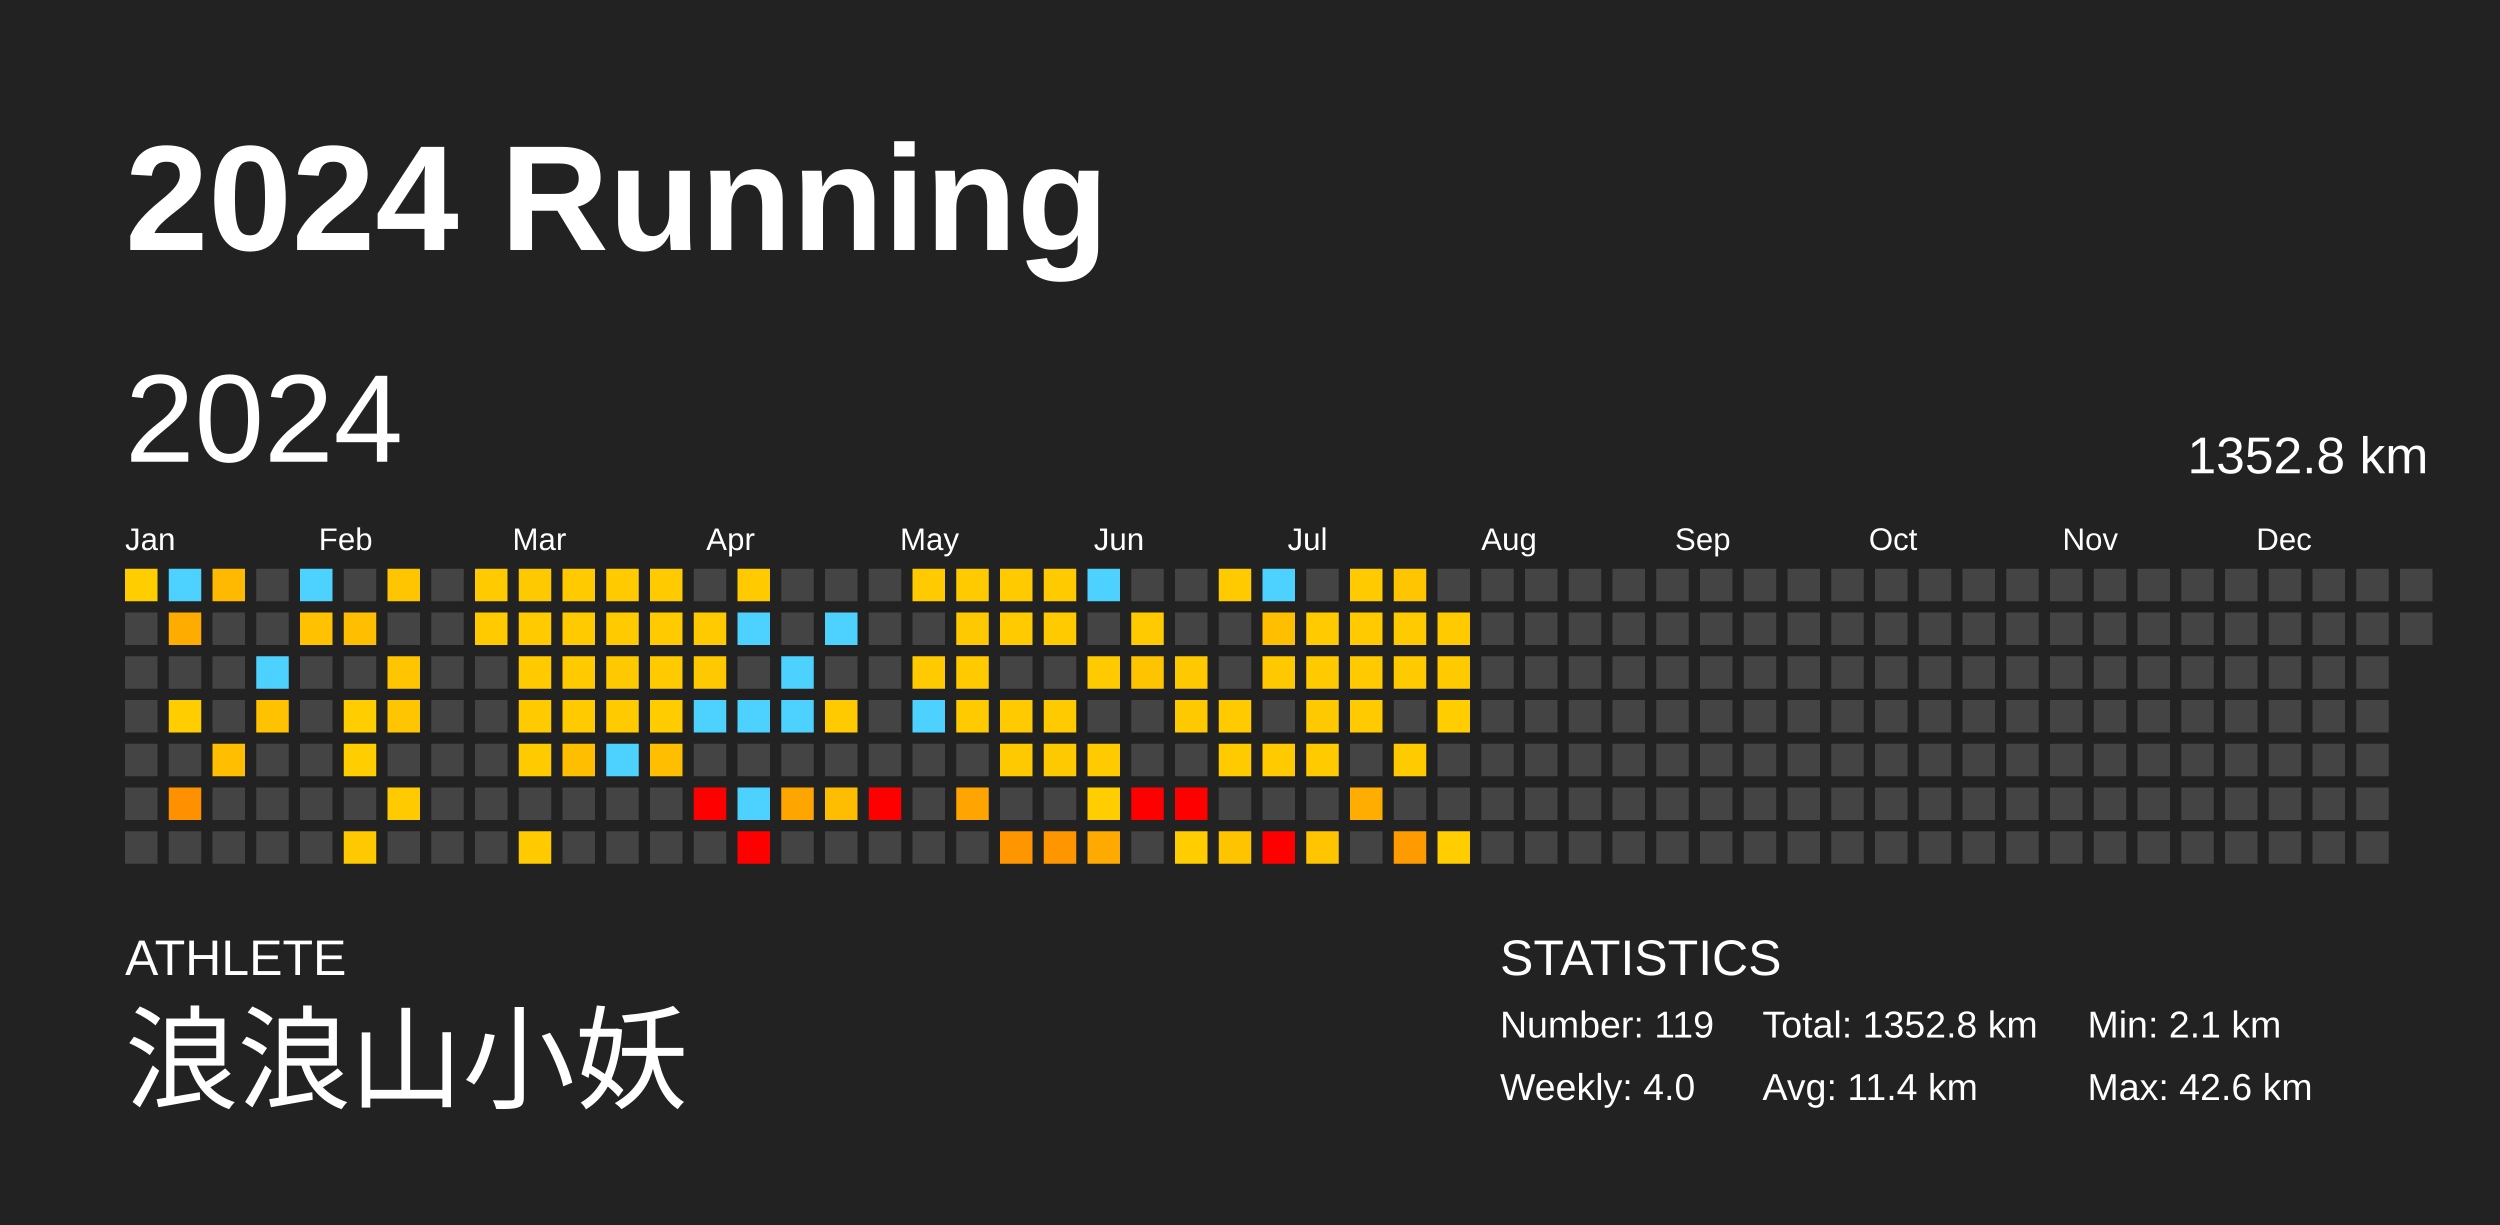
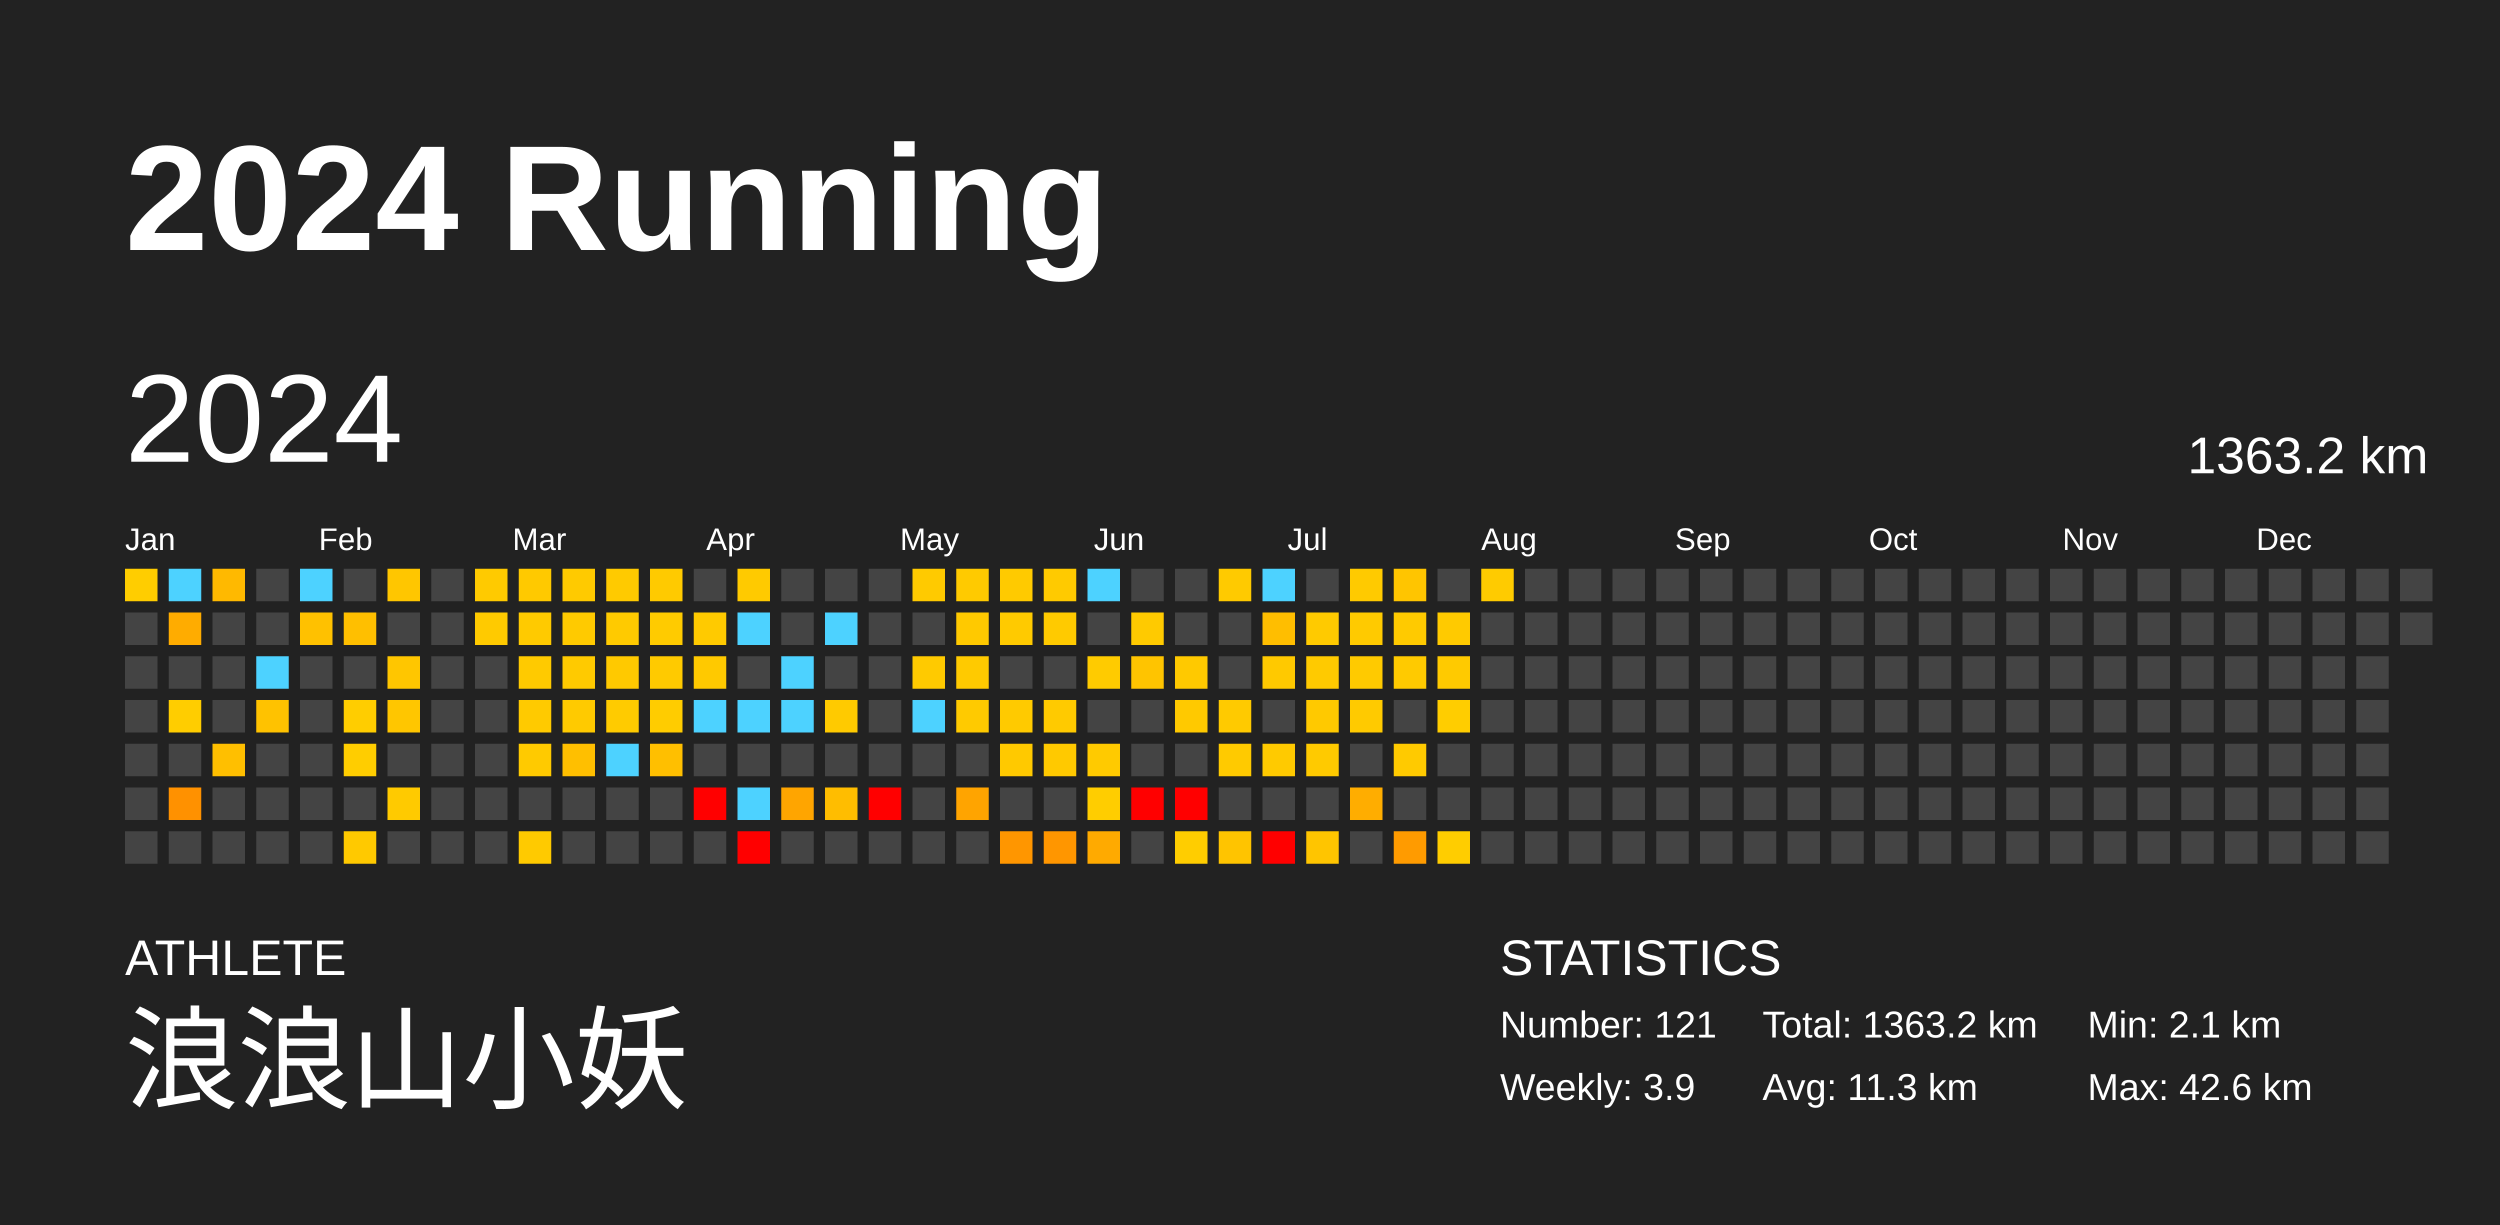
<svg xmlns="http://www.w3.org/2000/svg" baseProfile="full" height="98mm" version="1.1" viewBox="0,0,200,98" width="200mm">
  <defs />
  <rect fill="#222222" height="98" width="200" x="0" y="0" />
  <text fill="#FFFFFF" style="font-size:12px; font-family:Arial; font-weight:bold;" x="10" y="20">2024 Running</text>
  <text fill="#FFFFFF" style="font-size:4px; font-family:Arial" x="10" y="78">ATHLETE</text>
  <text fill="#FFFFFF" style="font-size:9px; font-family:Arial" x="10" y="88">浪浪山小妖</text>
  <text fill="#FFFFFF" style="font-size:4px; font-family:Arial" x="120" y="78">STATISTICS</text>
-   <text fill="#FFFFFF" style="font-size:3px; font-family:Arial" x="120" y="83">Number: 119</text>
-   <text fill="#FFFFFF" style="font-size:3px; font-family:Arial" x="120" y="88">Weekly: 4.0</text>
-   <text fill="#FFFFFF" style="font-size:3px; font-family:Arial" x="141" y="83">Total: 1352.8 km</text>
-   <text fill="#FFFFFF" style="font-size:3px; font-family:Arial" x="141" y="88">Avg: 11.4 km</text>
+   <text fill="#FFFFFF" style="font-size:3px; font-family:Arial" x="120" y="83">Number: 121</text>
+   <text fill="#FFFFFF" style="font-size:3px; font-family:Arial" x="120" y="88">Weekly: 3.9</text>
+   <text fill="#FFFFFF" style="font-size:3px; font-family:Arial" x="141" y="83">Total: 1363.2 km</text>
+   <text fill="#FFFFFF" style="font-size:3px; font-family:Arial" x="141" y="88">Avg: 11.3 km</text>
  <text fill="#FFFFFF" style="font-size:3px; font-family:Arial" x="167" y="83">Min: 2.1 km</text>
  <text fill="#FFFFFF" style="font-size:3px; font-family:Arial" x="167" y="88">Max: 42.6 km</text>
  <text dominant-baseline="hanging" fill="#FFFFFF" style="font-size:10.0px; font-family:Arial;" x="10" y="30">2024</text>
-   <text dominant-baseline="hanging" fill="#FFFFFF" style="font-size:4.125px; font-family:Arial;" x="175" y="35">1352.8 km</text>
+   <text dominant-baseline="hanging" fill="#FFFFFF" style="font-size:4.125px; font-family:Arial;" x="175" y="35">1363.2 km</text>
  <text fill="#FFFFFF" style="font-size:2.5px; font-family:Arial" x="10.0" y="44">Jan</text>
  <text fill="#FFFFFF" style="font-size:2.5px; font-family:Arial" x="25.5" y="44">Feb</text>
  <text fill="#FFFFFF" style="font-size:2.5px; font-family:Arial" x="41.0" y="44">Mar</text>
  <text fill="#FFFFFF" style="font-size:2.5px; font-family:Arial" x="56.5" y="44">Apr</text>
  <text fill="#FFFFFF" style="font-size:2.5px; font-family:Arial" x="72.0" y="44">May</text>
  <text fill="#FFFFFF" style="font-size:2.5px; font-family:Arial" x="87.5" y="44">Jun</text>
  <text fill="#FFFFFF" style="font-size:2.5px; font-family:Arial" x="103.0" y="44">Jul</text>
  <text fill="#FFFFFF" style="font-size:2.5px; font-family:Arial" x="118.5" y="44">Aug</text>
  <text fill="#FFFFFF" style="font-size:2.5px; font-family:Arial" x="134.0" y="44">Sep</text>
  <text fill="#FFFFFF" style="font-size:2.5px; font-family:Arial" x="149.5" y="44">Oct</text>
  <text fill="#FFFFFF" style="font-size:2.5px; font-family:Arial" x="165.0" y="44">Nov</text>
  <text fill="#FFFFFF" style="font-size:2.5px; font-family:Arial" x="180.5" y="44">Dec</text>
  <rect fill="#ffcd00" height="2.6" width="2.6" x="10.0" y="45.5" />
  <rect fill="#444444" height="2.6" width="2.6" x="10.0" y="49.0" />
  <rect fill="#444444" height="2.6" width="2.6" x="10.0" y="52.5" />
  <rect fill="#444444" height="2.6" width="2.6" x="10.0" y="56.0" />
  <rect fill="#444444" height="2.6" width="2.6" x="10.0" y="59.5" />
  <rect fill="#444444" height="2.6" width="2.6" x="10.0" y="63.0" />
  <rect fill="#444444" height="2.6" width="2.6" x="10.0" y="66.5" />
  <rect fill="#4dd2ff" height="2.6" width="2.6" x="13.5" y="45.5" />
  <rect fill="#ffac00" height="2.6" width="2.6" x="13.5" y="49.0" />
  <rect fill="#444444" height="2.6" width="2.6" x="13.5" y="52.5" />
  <rect fill="#ffcd00" height="2.6" width="2.6" x="13.5" y="56.0" />
  <rect fill="#444444" height="2.6" width="2.6" x="13.5" y="59.5" />
  <rect fill="#ff9100" height="2.6" width="2.6" x="13.5" y="63.0" />
  <rect fill="#444444" height="2.6" width="2.6" x="13.5" y="66.5" />
  <rect fill="#ffb900" height="2.6" width="2.6" x="17.0" y="45.5" />
  <rect fill="#444444" height="2.6" width="2.6" x="17.0" y="49.0" />
  <rect fill="#444444" height="2.6" width="2.6" x="17.0" y="52.5" />
  <rect fill="#444444" height="2.6" width="2.6" x="17.0" y="56.0" />
  <rect fill="#ffbf00" height="2.6" width="2.6" x="17.0" y="59.5" />
  <rect fill="#444444" height="2.6" width="2.6" x="17.0" y="63.0" />
  <rect fill="#444444" height="2.6" width="2.6" x="17.0" y="66.5" />
  <rect fill="#444444" height="2.6" width="2.6" x="20.5" y="45.5" />
  <rect fill="#444444" height="2.6" width="2.6" x="20.5" y="49.0" />
  <rect fill="#4dd2ff" height="2.6" width="2.6" x="20.5" y="52.5" />
  <rect fill="#ffc200" height="2.6" width="2.6" x="20.5" y="56.0" />
  <rect fill="#444444" height="2.6" width="2.6" x="20.5" y="59.5" />
  <rect fill="#444444" height="2.6" width="2.6" x="20.5" y="63.0" />
  <rect fill="#444444" height="2.6" width="2.6" x="20.5" y="66.5" />
  <rect fill="#4dd2ff" height="2.6" width="2.6" x="24.0" y="45.5" />
  <rect fill="#ffc100" height="2.6" width="2.6" x="24.0" y="49.0" />
  <rect fill="#444444" height="2.6" width="2.6" x="24.0" y="52.5" />
  <rect fill="#444444" height="2.6" width="2.6" x="24.0" y="56.0" />
  <rect fill="#444444" height="2.6" width="2.6" x="24.0" y="59.5" />
  <rect fill="#444444" height="2.6" width="2.6" x="24.0" y="63.0" />
  <rect fill="#444444" height="2.6" width="2.6" x="24.0" y="66.5" />
  <rect fill="#444444" height="2.6" width="2.6" x="27.5" y="45.5" />
  <rect fill="#ffbf00" height="2.6" width="2.6" x="27.5" y="49.0" />
  <rect fill="#444444" height="2.6" width="2.6" x="27.5" y="52.5" />
  <rect fill="#ffcd00" height="2.6" width="2.6" x="27.5" y="56.0" />
  <rect fill="#ffcd00" height="2.6" width="2.6" x="27.5" y="59.5" />
  <rect fill="#444444" height="2.6" width="2.6" x="27.5" y="63.0" />
  <rect fill="#ffc900" height="2.6" width="2.6" x="27.5" y="66.5" />
  <rect fill="#ffc600" height="2.6" width="2.6" x="31.0" y="45.5" />
  <rect fill="#444444" height="2.6" width="2.6" x="31.0" y="49.0" />
  <rect fill="#ffc600" height="2.6" width="2.6" x="31.0" y="52.5" />
  <rect fill="#ffc600" height="2.6" width="2.6" x="31.0" y="56.0" />
  <rect fill="#444444" height="2.6" width="2.6" x="31.0" y="59.5" />
  <rect fill="#ffca00" height="2.6" width="2.6" x="31.0" y="63.0" />
  <rect fill="#444444" height="2.6" width="2.6" x="31.0" y="66.5" />
  <rect fill="#444444" height="2.6" width="2.6" x="34.5" y="45.5" />
  <rect fill="#444444" height="2.6" width="2.6" x="34.5" y="49.0" />
  <rect fill="#444444" height="2.6" width="2.6" x="34.5" y="52.5" />
  <rect fill="#444444" height="2.6" width="2.6" x="34.5" y="56.0" />
  <rect fill="#444444" height="2.6" width="2.6" x="34.5" y="59.5" />
  <rect fill="#444444" height="2.6" width="2.6" x="34.5" y="63.0" />
  <rect fill="#444444" height="2.6" width="2.6" x="34.5" y="66.5" />
  <rect fill="#ffca00" height="2.6" width="2.6" x="38.0" y="45.5" />
  <rect fill="#ffca00" height="2.6" width="2.6" x="38.0" y="49.0" />
  <rect fill="#444444" height="2.6" width="2.6" x="38.0" y="52.5" />
  <rect fill="#444444" height="2.6" width="2.6" x="38.0" y="56.0" />
  <rect fill="#444444" height="2.6" width="2.6" x="38.0" y="59.5" />
  <rect fill="#444444" height="2.6" width="2.6" x="38.0" y="63.0" />
  <rect fill="#444444" height="2.6" width="2.6" x="38.0" y="66.5" />
  <rect fill="#ffc900" height="2.6" width="2.6" x="41.5" y="45.5" />
  <rect fill="#ffca00" height="2.6" width="2.6" x="41.5" y="49.0" />
  <rect fill="#ffca00" height="2.6" width="2.6" x="41.5" y="52.5" />
  <rect fill="#ffca00" height="2.6" width="2.6" x="41.5" y="56.0" />
  <rect fill="#ffca00" height="2.6" width="2.6" x="41.5" y="59.5" />
  <rect fill="#444444" height="2.6" width="2.6" x="41.5" y="63.0" />
  <rect fill="#ffca00" height="2.6" width="2.6" x="41.5" y="66.5" />
  <rect fill="#ffca00" height="2.6" width="2.6" x="45.0" y="45.5" />
  <rect fill="#ffca00" height="2.6" width="2.6" x="45.0" y="49.0" />
  <rect fill="#ffca00" height="2.6" width="2.6" x="45.0" y="52.5" />
  <rect fill="#ffca00" height="2.6" width="2.6" x="45.0" y="56.0" />
  <rect fill="#ffbf00" height="2.6" width="2.6" x="45.0" y="59.5" />
  <rect fill="#444444" height="2.6" width="2.6" x="45.0" y="63.0" />
  <rect fill="#444444" height="2.6" width="2.6" x="45.0" y="66.5" />
  <rect fill="#ffca00" height="2.6" width="2.6" x="48.5" y="45.5" />
  <rect fill="#ffca00" height="2.6" width="2.6" x="48.5" y="49.0" />
  <rect fill="#ffc900" height="2.6" width="2.6" x="48.5" y="52.5" />
  <rect fill="#ffcb00" height="2.6" width="2.6" x="48.5" y="56.0" />
  <rect fill="#4dd2ff" height="2.6" width="2.6" x="48.5" y="59.5" />
  <rect fill="#444444" height="2.6" width="2.6" x="48.5" y="63.0" />
  <rect fill="#444444" height="2.6" width="2.6" x="48.5" y="66.5" />
  <rect fill="#ffca00" height="2.6" width="2.6" x="52.0" y="45.5" />
  <rect fill="#ffcb00" height="2.6" width="2.6" x="52.0" y="49.0" />
  <rect fill="#ffca00" height="2.6" width="2.6" x="52.0" y="52.5" />
  <rect fill="#ffcc00" height="2.6" width="2.6" x="52.0" y="56.0" />
  <rect fill="#ffbf00" height="2.6" width="2.6" x="52.0" y="59.5" />
  <rect fill="#444444" height="2.6" width="2.6" x="52.0" y="63.0" />
  <rect fill="#444444" height="2.6" width="2.6" x="52.0" y="66.5" />
  <rect fill="#444444" height="2.6" width="2.6" x="55.5" y="45.5" />
  <rect fill="#ffca00" height="2.6" width="2.6" x="55.5" y="49.0" />
  <rect fill="#ffc900" height="2.6" width="2.6" x="55.5" y="52.5" />
  <rect fill="#4dd2ff" height="2.6" width="2.6" x="55.5" y="56.0" />
  <rect fill="#444444" height="2.6" width="2.6" x="55.5" y="59.5" />
  <rect fill="red" height="2.6" width="2.6" x="55.5" y="63.0" />
  <rect fill="#444444" height="2.6" width="2.6" x="55.5" y="66.5" />
  <rect fill="#ffca00" height="2.6" width="2.6" x="59.0" y="45.5" />
  <rect fill="#4dd2ff" height="2.6" width="2.6" x="59.0" y="49.0" />
  <rect fill="#444444" height="2.6" width="2.6" x="59.0" y="52.5" />
  <rect fill="#4dd2ff" height="2.6" width="2.6" x="59.0" y="56.0" />
  <rect fill="#444444" height="2.6" width="2.6" x="59.0" y="59.5" />
  <rect fill="#4dd2ff" height="2.6" width="2.6" x="59.0" y="63.0" />
  <rect fill="red" height="2.6" width="2.6" x="59.0" y="66.5" />
  <rect fill="#444444" height="2.6" width="2.6" x="62.5" y="45.5" />
  <rect fill="#444444" height="2.6" width="2.6" x="62.5" y="49.0" />
  <rect fill="#4dd2ff" height="2.6" width="2.6" x="62.5" y="52.5" />
  <rect fill="#4dd2ff" height="2.6" width="2.6" x="62.5" y="56.0" />
  <rect fill="#444444" height="2.6" width="2.6" x="62.5" y="59.5" />
  <rect fill="#ffa500" height="2.6" width="2.6" x="62.5" y="63.0" />
  <rect fill="#444444" height="2.6" width="2.6" x="62.5" y="66.5" />
  <rect fill="#444444" height="2.6" width="2.6" x="66.0" y="45.5" />
  <rect fill="#4dd2ff" height="2.6" width="2.6" x="66.0" y="49.0" />
  <rect fill="#444444" height="2.6" width="2.6" x="66.0" y="52.5" />
  <rect fill="#ffca00" height="2.6" width="2.6" x="66.0" y="56.0" />
  <rect fill="#444444" height="2.6" width="2.6" x="66.0" y="59.5" />
  <rect fill="#ffbd00" height="2.6" width="2.6" x="66.0" y="63.0" />
  <rect fill="#444444" height="2.6" width="2.6" x="66.0" y="66.5" />
  <rect fill="#444444" height="2.6" width="2.6" x="69.5" y="45.5" />
  <rect fill="#444444" height="2.6" width="2.6" x="69.5" y="49.0" />
  <rect fill="#444444" height="2.6" width="2.6" x="69.5" y="52.5" />
  <rect fill="#444444" height="2.6" width="2.6" x="69.5" y="56.0" />
  <rect fill="#444444" height="2.6" width="2.6" x="69.5" y="59.5" />
  <rect fill="red" height="2.6" width="2.6" x="69.5" y="63.0" />
  <rect fill="#444444" height="2.6" width="2.6" x="69.5" y="66.5" />
  <rect fill="#ffca00" height="2.6" width="2.6" x="73.0" y="45.5" />
  <rect fill="#444444" height="2.6" width="2.6" x="73.0" y="49.0" />
  <rect fill="#ffca00" height="2.6" width="2.6" x="73.0" y="52.5" />
  <rect fill="#4dd2ff" height="2.6" width="2.6" x="73.0" y="56.0" />
  <rect fill="#444444" height="2.6" width="2.6" x="73.0" y="59.5" />
  <rect fill="#444444" height="2.6" width="2.6" x="73.0" y="63.0" />
  <rect fill="#444444" height="2.6" width="2.6" x="73.0" y="66.5" />
  <rect fill="#ffca00" height="2.6" width="2.6" x="76.5" y="45.5" />
  <rect fill="#ffc900" height="2.6" width="2.6" x="76.5" y="49.0" />
  <rect fill="#ffca00" height="2.6" width="2.6" x="76.5" y="52.5" />
  <rect fill="#ffca00" height="2.6" width="2.6" x="76.5" y="56.0" />
  <rect fill="#444444" height="2.6" width="2.6" x="76.5" y="59.5" />
  <rect fill="#ffa400" height="2.6" width="2.6" x="76.5" y="63.0" />
  <rect fill="#444444" height="2.6" width="2.6" x="76.5" y="66.5" />
  <rect fill="#ffca00" height="2.6" width="2.6" x="80.0" y="45.5" />
  <rect fill="#ffca00" height="2.6" width="2.6" x="80.0" y="49.0" />
  <rect fill="#444444" height="2.6" width="2.6" x="80.0" y="52.5" />
  <rect fill="#ffca00" height="2.6" width="2.6" x="80.0" y="56.0" />
  <rect fill="#ffc900" height="2.6" width="2.6" x="80.0" y="59.5" />
  <rect fill="#444444" height="2.6" width="2.6" x="80.0" y="63.0" />
  <rect fill="#ff9600" height="2.6" width="2.6" x="80.0" y="66.5" />
  <rect fill="#ffca00" height="2.6" width="2.6" x="83.5" y="45.5" />
  <rect fill="#ffca00" height="2.6" width="2.6" x="83.5" y="49.0" />
  <rect fill="#444444" height="2.6" width="2.6" x="83.5" y="52.5" />
  <rect fill="#ffca00" height="2.6" width="2.6" x="83.5" y="56.0" />
  <rect fill="#ffc900" height="2.6" width="2.6" x="83.5" y="59.5" />
  <rect fill="#444444" height="2.6" width="2.6" x="83.5" y="63.0" />
  <rect fill="#ff9600" height="2.6" width="2.6" x="83.5" y="66.5" />
  <rect fill="#4dd2ff" height="2.6" width="2.6" x="87.0" y="45.5" />
  <rect fill="#444444" height="2.6" width="2.6" x="87.0" y="49.0" />
  <rect fill="#ffcb00" height="2.6" width="2.6" x="87.0" y="52.5" />
  <rect fill="#444444" height="2.6" width="2.6" x="87.0" y="56.0" />
  <rect fill="#ffca00" height="2.6" width="2.6" x="87.0" y="59.5" />
  <rect fill="#ffcd00" height="2.6" width="2.6" x="87.0" y="63.0" />
  <rect fill="#ffaa00" height="2.6" width="2.6" x="87.0" y="66.5" />
  <rect fill="#444444" height="2.6" width="2.6" x="90.5" y="45.5" />
  <rect fill="#ffca00" height="2.6" width="2.6" x="90.5" y="49.0" />
  <rect fill="#ffc400" height="2.6" width="2.6" x="90.5" y="52.5" />
  <rect fill="#444444" height="2.6" width="2.6" x="90.5" y="56.0" />
  <rect fill="#444444" height="2.6" width="2.6" x="90.5" y="59.5" />
  <rect fill="red" height="2.6" width="2.6" x="90.5" y="63.0" />
  <rect fill="#444444" height="2.6" width="2.6" x="90.5" y="66.5" />
  <rect fill="#444444" height="2.6" width="2.6" x="94.0" y="45.5" />
  <rect fill="#444444" height="2.6" width="2.6" x="94.0" y="49.0" />
  <rect fill="#ffc900" height="2.6" width="2.6" x="94.0" y="52.5" />
  <rect fill="#ffc900" height="2.6" width="2.6" x="94.0" y="56.0" />
  <rect fill="#444444" height="2.6" width="2.6" x="94.0" y="59.5" />
  <rect fill="red" height="2.6" width="2.6" x="94.0" y="63.0" />
  <rect fill="#ffcd00" height="2.6" width="2.6" x="94.0" y="66.5" />
  <rect fill="#ffca00" height="2.6" width="2.6" x="97.5" y="45.5" />
  <rect fill="#444444" height="2.6" width="2.6" x="97.5" y="49.0" />
  <rect fill="#444444" height="2.6" width="2.6" x="97.5" y="52.5" />
  <rect fill="#ffca00" height="2.6" width="2.6" x="97.5" y="56.0" />
  <rect fill="#ffca00" height="2.6" width="2.6" x="97.5" y="59.5" />
  <rect fill="#444444" height="2.6" width="2.6" x="97.5" y="63.0" />
  <rect fill="#ffc400" height="2.6" width="2.6" x="97.5" y="66.5" />
  <rect fill="#4dd2ff" height="2.6" width="2.6" x="101.0" y="45.5" />
  <rect fill="#ffbe00" height="2.6" width="2.6" x="101.0" y="49.0" />
  <rect fill="#ffc900" height="2.6" width="2.6" x="101.0" y="52.5" />
  <rect fill="#444444" height="2.6" width="2.6" x="101.0" y="56.0" />
  <rect fill="#ffca00" height="2.6" width="2.6" x="101.0" y="59.5" />
  <rect fill="#444444" height="2.6" width="2.6" x="101.0" y="63.0" />
  <rect fill="red" height="2.6" width="2.6" x="101.0" y="66.5" />
  <rect fill="#444444" height="2.6" width="2.6" x="104.5" y="45.5" />
  <rect fill="#ffca00" height="2.6" width="2.6" x="104.5" y="49.0" />
  <rect fill="#ffca00" height="2.6" width="2.6" x="104.5" y="52.5" />
  <rect fill="#ffc900" height="2.6" width="2.6" x="104.5" y="56.0" />
  <rect fill="#ffca00" height="2.6" width="2.6" x="104.5" y="59.5" />
  <rect fill="#444444" height="2.6" width="2.6" x="104.5" y="63.0" />
  <rect fill="#ffc500" height="2.6" width="2.6" x="104.5" y="66.5" />
  <rect fill="#ffca00" height="2.6" width="2.6" x="108.0" y="45.5" />
  <rect fill="#ffca00" height="2.6" width="2.6" x="108.0" y="49.0" />
  <rect fill="#ffca00" height="2.6" width="2.6" x="108.0" y="52.5" />
  <rect fill="#ffca00" height="2.6" width="2.6" x="108.0" y="56.0" />
  <rect fill="#444444" height="2.6" width="2.6" x="108.0" y="59.5" />
  <rect fill="#ffad00" height="2.6" width="2.6" x="108.0" y="63.0" />
  <rect fill="#444444" height="2.6" width="2.6" x="108.0" y="66.5" />
  <rect fill="#ffc500" height="2.6" width="2.6" x="111.5" y="45.5" />
  <rect fill="#ffca00" height="2.6" width="2.6" x="111.5" y="49.0" />
  <rect fill="#ffca00" height="2.6" width="2.6" x="111.5" y="52.5" />
  <rect fill="#444444" height="2.6" width="2.6" x="111.5" y="56.0" />
  <rect fill="#ffca00" height="2.6" width="2.6" x="111.5" y="59.5" />
  <rect fill="#444444" height="2.6" width="2.6" x="111.5" y="63.0" />
  <rect fill="#ff9b00" height="2.6" width="2.6" x="111.5" y="66.5" />
  <rect fill="#444444" height="2.6" width="2.6" x="115.0" y="45.5" />
  <rect fill="#ffca00" height="2.6" width="2.6" x="115.0" y="49.0" />
  <rect fill="#ffca00" height="2.6" width="2.6" x="115.0" y="52.5" />
  <rect fill="#ffcd00" height="2.6" width="2.6" x="115.0" y="56.0" />
  <rect fill="#444444" height="2.6" width="2.6" x="115.0" y="59.5" />
  <rect fill="#444444" height="2.6" width="2.6" x="115.0" y="63.0" />
  <rect fill="#ffcd00" height="2.6" width="2.6" x="115.0" y="66.5" />
-   <rect fill="#444444" height="2.6" width="2.6" x="118.5" y="45.5" />
+   <rect fill="#ffcb00" height="2.6" width="2.6" x="118.5" y="45.5" />
  <rect fill="#444444" height="2.6" width="2.6" x="118.5" y="49.0" />
  <rect fill="#444444" height="2.6" width="2.6" x="118.5" y="52.5" />
  <rect fill="#444444" height="2.6" width="2.6" x="118.5" y="56.0" />
  <rect fill="#444444" height="2.6" width="2.6" x="118.5" y="59.5" />
  <rect fill="#444444" height="2.6" width="2.6" x="118.5" y="63.0" />
  <rect fill="#444444" height="2.6" width="2.6" x="118.5" y="66.5" />
  <rect fill="#444444" height="2.6" width="2.6" x="122.0" y="45.5" />
  <rect fill="#444444" height="2.6" width="2.6" x="122.0" y="49.0" />
  <rect fill="#444444" height="2.6" width="2.6" x="122.0" y="52.5" />
  <rect fill="#444444" height="2.6" width="2.6" x="122.0" y="56.0" />
  <rect fill="#444444" height="2.6" width="2.6" x="122.0" y="59.5" />
  <rect fill="#444444" height="2.6" width="2.6" x="122.0" y="63.0" />
  <rect fill="#444444" height="2.6" width="2.6" x="122.0" y="66.5" />
  <rect fill="#444444" height="2.6" width="2.6" x="125.5" y="45.5" />
  <rect fill="#444444" height="2.6" width="2.6" x="125.5" y="49.0" />
  <rect fill="#444444" height="2.6" width="2.6" x="125.5" y="52.5" />
  <rect fill="#444444" height="2.6" width="2.6" x="125.5" y="56.0" />
  <rect fill="#444444" height="2.6" width="2.6" x="125.5" y="59.5" />
  <rect fill="#444444" height="2.6" width="2.6" x="125.5" y="63.0" />
  <rect fill="#444444" height="2.6" width="2.6" x="125.5" y="66.5" />
  <rect fill="#444444" height="2.6" width="2.6" x="129.0" y="45.5" />
  <rect fill="#444444" height="2.6" width="2.6" x="129.0" y="49.0" />
  <rect fill="#444444" height="2.6" width="2.6" x="129.0" y="52.5" />
  <rect fill="#444444" height="2.6" width="2.6" x="129.0" y="56.0" />
  <rect fill="#444444" height="2.6" width="2.6" x="129.0" y="59.5" />
  <rect fill="#444444" height="2.6" width="2.6" x="129.0" y="63.0" />
  <rect fill="#444444" height="2.6" width="2.6" x="129.0" y="66.5" />
  <rect fill="#444444" height="2.6" width="2.6" x="132.5" y="45.5" />
  <rect fill="#444444" height="2.6" width="2.6" x="132.5" y="49.0" />
  <rect fill="#444444" height="2.6" width="2.6" x="132.5" y="52.5" />
  <rect fill="#444444" height="2.6" width="2.6" x="132.5" y="56.0" />
  <rect fill="#444444" height="2.6" width="2.6" x="132.5" y="59.5" />
  <rect fill="#444444" height="2.6" width="2.6" x="132.5" y="63.0" />
  <rect fill="#444444" height="2.6" width="2.6" x="132.5" y="66.5" />
  <rect fill="#444444" height="2.6" width="2.6" x="136.0" y="45.5" />
  <rect fill="#444444" height="2.6" width="2.6" x="136.0" y="49.0" />
  <rect fill="#444444" height="2.6" width="2.6" x="136.0" y="52.5" />
  <rect fill="#444444" height="2.6" width="2.6" x="136.0" y="56.0" />
  <rect fill="#444444" height="2.6" width="2.6" x="136.0" y="59.5" />
  <rect fill="#444444" height="2.6" width="2.6" x="136.0" y="63.0" />
  <rect fill="#444444" height="2.6" width="2.6" x="136.0" y="66.5" />
  <rect fill="#444444" height="2.6" width="2.6" x="139.5" y="45.5" />
  <rect fill="#444444" height="2.6" width="2.6" x="139.5" y="49.0" />
  <rect fill="#444444" height="2.6" width="2.6" x="139.5" y="52.5" />
  <rect fill="#444444" height="2.6" width="2.6" x="139.5" y="56.0" />
  <rect fill="#444444" height="2.6" width="2.6" x="139.5" y="59.5" />
  <rect fill="#444444" height="2.6" width="2.6" x="139.5" y="63.0" />
  <rect fill="#444444" height="2.6" width="2.6" x="139.5" y="66.5" />
  <rect fill="#444444" height="2.6" width="2.6" x="143.0" y="45.5" />
  <rect fill="#444444" height="2.6" width="2.6" x="143.0" y="49.0" />
  <rect fill="#444444" height="2.6" width="2.6" x="143.0" y="52.5" />
  <rect fill="#444444" height="2.6" width="2.6" x="143.0" y="56.0" />
  <rect fill="#444444" height="2.6" width="2.6" x="143.0" y="59.5" />
  <rect fill="#444444" height="2.6" width="2.6" x="143.0" y="63.0" />
  <rect fill="#444444" height="2.6" width="2.6" x="143.0" y="66.5" />
  <rect fill="#444444" height="2.6" width="2.6" x="146.5" y="45.5" />
  <rect fill="#444444" height="2.6" width="2.6" x="146.5" y="49.0" />
  <rect fill="#444444" height="2.6" width="2.6" x="146.5" y="52.5" />
  <rect fill="#444444" height="2.6" width="2.6" x="146.5" y="56.0" />
  <rect fill="#444444" height="2.6" width="2.6" x="146.5" y="59.5" />
  <rect fill="#444444" height="2.6" width="2.6" x="146.5" y="63.0" />
  <rect fill="#444444" height="2.6" width="2.6" x="146.5" y="66.5" />
  <rect fill="#444444" height="2.6" width="2.6" x="150.0" y="45.5" />
  <rect fill="#444444" height="2.6" width="2.6" x="150.0" y="49.0" />
  <rect fill="#444444" height="2.6" width="2.6" x="150.0" y="52.5" />
  <rect fill="#444444" height="2.6" width="2.6" x="150.0" y="56.0" />
  <rect fill="#444444" height="2.6" width="2.6" x="150.0" y="59.5" />
  <rect fill="#444444" height="2.6" width="2.6" x="150.0" y="63.0" />
  <rect fill="#444444" height="2.6" width="2.6" x="150.0" y="66.5" />
  <rect fill="#444444" height="2.6" width="2.6" x="153.5" y="45.5" />
  <rect fill="#444444" height="2.6" width="2.6" x="153.5" y="49.0" />
  <rect fill="#444444" height="2.6" width="2.6" x="153.5" y="52.5" />
  <rect fill="#444444" height="2.6" width="2.6" x="153.5" y="56.0" />
  <rect fill="#444444" height="2.6" width="2.6" x="153.5" y="59.5" />
  <rect fill="#444444" height="2.6" width="2.6" x="153.5" y="63.0" />
  <rect fill="#444444" height="2.6" width="2.6" x="153.5" y="66.5" />
  <rect fill="#444444" height="2.6" width="2.6" x="157.0" y="45.5" />
  <rect fill="#444444" height="2.6" width="2.6" x="157.0" y="49.0" />
  <rect fill="#444444" height="2.6" width="2.6" x="157.0" y="52.5" />
  <rect fill="#444444" height="2.6" width="2.6" x="157.0" y="56.0" />
  <rect fill="#444444" height="2.6" width="2.6" x="157.0" y="59.5" />
  <rect fill="#444444" height="2.6" width="2.6" x="157.0" y="63.0" />
  <rect fill="#444444" height="2.6" width="2.6" x="157.0" y="66.5" />
  <rect fill="#444444" height="2.6" width="2.6" x="160.5" y="45.5" />
  <rect fill="#444444" height="2.6" width="2.6" x="160.5" y="49.0" />
  <rect fill="#444444" height="2.6" width="2.6" x="160.5" y="52.5" />
  <rect fill="#444444" height="2.6" width="2.6" x="160.5" y="56.0" />
  <rect fill="#444444" height="2.6" width="2.6" x="160.5" y="59.5" />
  <rect fill="#444444" height="2.6" width="2.6" x="160.5" y="63.0" />
  <rect fill="#444444" height="2.6" width="2.6" x="160.5" y="66.5" />
  <rect fill="#444444" height="2.6" width="2.6" x="164.0" y="45.5" />
  <rect fill="#444444" height="2.6" width="2.6" x="164.0" y="49.0" />
  <rect fill="#444444" height="2.6" width="2.6" x="164.0" y="52.5" />
  <rect fill="#444444" height="2.6" width="2.6" x="164.0" y="56.0" />
  <rect fill="#444444" height="2.6" width="2.6" x="164.0" y="59.5" />
  <rect fill="#444444" height="2.6" width="2.6" x="164.0" y="63.0" />
  <rect fill="#444444" height="2.6" width="2.6" x="164.0" y="66.5" />
  <rect fill="#444444" height="2.6" width="2.6" x="167.5" y="45.5" />
  <rect fill="#444444" height="2.6" width="2.6" x="167.5" y="49.0" />
  <rect fill="#444444" height="2.6" width="2.6" x="167.5" y="52.5" />
  <rect fill="#444444" height="2.6" width="2.6" x="167.5" y="56.0" />
  <rect fill="#444444" height="2.6" width="2.6" x="167.5" y="59.5" />
  <rect fill="#444444" height="2.6" width="2.6" x="167.5" y="63.0" />
  <rect fill="#444444" height="2.6" width="2.6" x="167.5" y="66.5" />
  <rect fill="#444444" height="2.6" width="2.6" x="171.0" y="45.5" />
  <rect fill="#444444" height="2.6" width="2.6" x="171.0" y="49.0" />
  <rect fill="#444444" height="2.6" width="2.6" x="171.0" y="52.5" />
  <rect fill="#444444" height="2.6" width="2.6" x="171.0" y="56.0" />
  <rect fill="#444444" height="2.6" width="2.6" x="171.0" y="59.5" />
  <rect fill="#444444" height="2.6" width="2.6" x="171.0" y="63.0" />
  <rect fill="#444444" height="2.6" width="2.6" x="171.0" y="66.5" />
  <rect fill="#444444" height="2.6" width="2.6" x="174.5" y="45.5" />
  <rect fill="#444444" height="2.6" width="2.6" x="174.5" y="49.0" />
  <rect fill="#444444" height="2.6" width="2.6" x="174.5" y="52.5" />
  <rect fill="#444444" height="2.6" width="2.6" x="174.5" y="56.0" />
  <rect fill="#444444" height="2.6" width="2.6" x="174.5" y="59.5" />
  <rect fill="#444444" height="2.6" width="2.6" x="174.5" y="63.0" />
  <rect fill="#444444" height="2.6" width="2.6" x="174.5" y="66.5" />
  <rect fill="#444444" height="2.6" width="2.6" x="178.0" y="45.5" />
  <rect fill="#444444" height="2.6" width="2.6" x="178.0" y="49.0" />
  <rect fill="#444444" height="2.6" width="2.6" x="178.0" y="52.5" />
  <rect fill="#444444" height="2.6" width="2.6" x="178.0" y="56.0" />
  <rect fill="#444444" height="2.6" width="2.6" x="178.0" y="59.5" />
  <rect fill="#444444" height="2.6" width="2.6" x="178.0" y="63.0" />
  <rect fill="#444444" height="2.6" width="2.6" x="178.0" y="66.5" />
  <rect fill="#444444" height="2.6" width="2.6" x="181.5" y="45.5" />
  <rect fill="#444444" height="2.6" width="2.6" x="181.5" y="49.0" />
  <rect fill="#444444" height="2.6" width="2.6" x="181.5" y="52.5" />
  <rect fill="#444444" height="2.6" width="2.6" x="181.5" y="56.0" />
  <rect fill="#444444" height="2.6" width="2.6" x="181.5" y="59.5" />
  <rect fill="#444444" height="2.6" width="2.6" x="181.5" y="63.0" />
  <rect fill="#444444" height="2.6" width="2.6" x="181.5" y="66.5" />
  <rect fill="#444444" height="2.6" width="2.6" x="185.0" y="45.5" />
  <rect fill="#444444" height="2.6" width="2.6" x="185.0" y="49.0" />
  <rect fill="#444444" height="2.6" width="2.6" x="185.0" y="52.5" />
  <rect fill="#444444" height="2.6" width="2.6" x="185.0" y="56.0" />
  <rect fill="#444444" height="2.6" width="2.6" x="185.0" y="59.5" />
  <rect fill="#444444" height="2.6" width="2.6" x="185.0" y="63.0" />
  <rect fill="#444444" height="2.6" width="2.6" x="185.0" y="66.5" />
  <rect fill="#444444" height="2.6" width="2.6" x="188.5" y="45.5" />
  <rect fill="#444444" height="2.6" width="2.6" x="188.5" y="49.0" />
  <rect fill="#444444" height="2.6" width="2.6" x="188.5" y="52.5" />
  <rect fill="#444444" height="2.6" width="2.6" x="188.5" y="56.0" />
  <rect fill="#444444" height="2.6" width="2.6" x="188.5" y="59.5" />
  <rect fill="#444444" height="2.6" width="2.6" x="188.5" y="63.0" />
  <rect fill="#444444" height="2.6" width="2.6" x="188.5" y="66.5" />
  <rect fill="#444444" height="2.6" width="2.6" x="192.0" y="45.5" />
  <rect fill="#444444" height="2.6" width="2.6" x="192.0" y="49.0" />
</svg>
